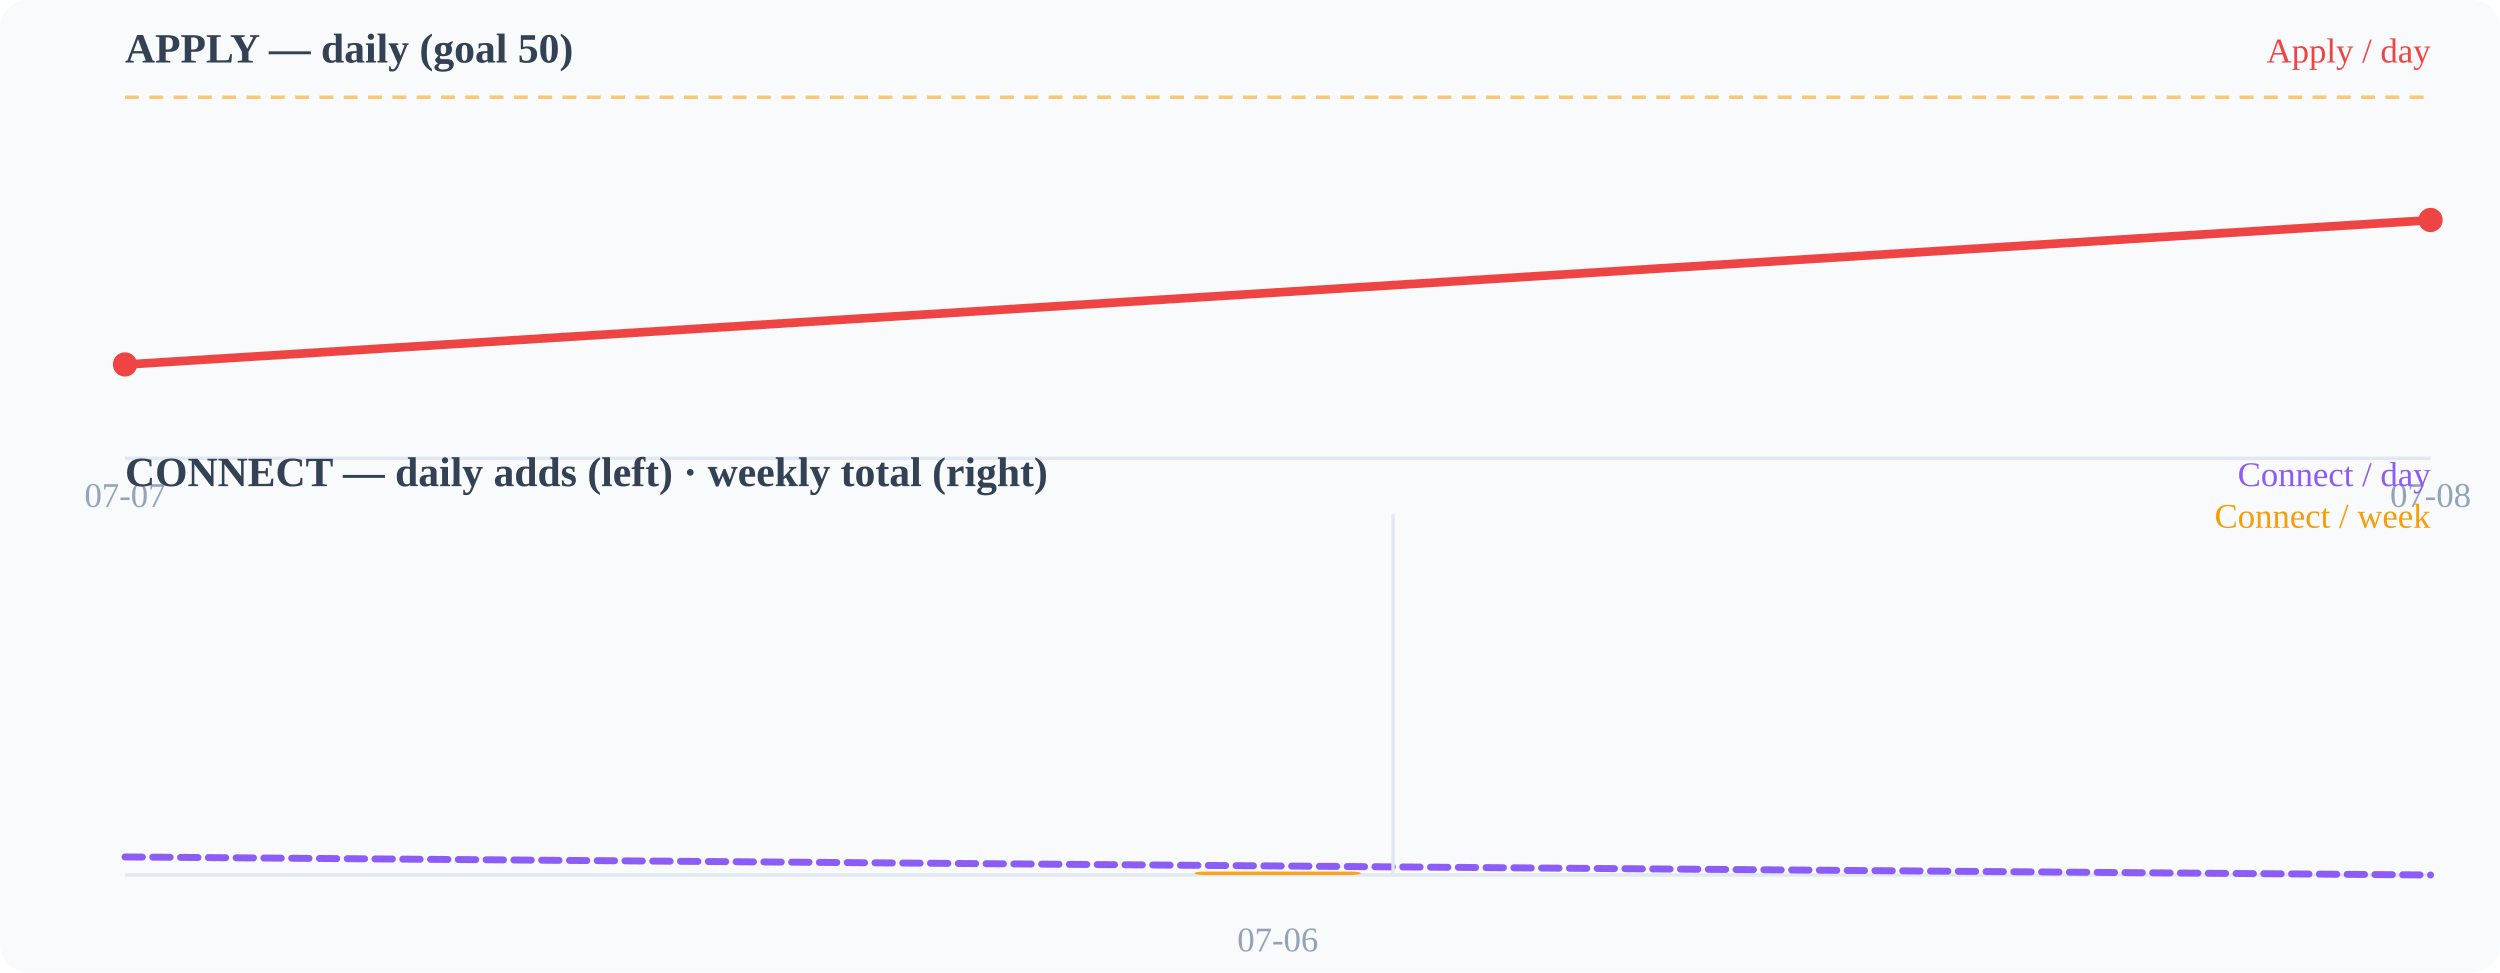
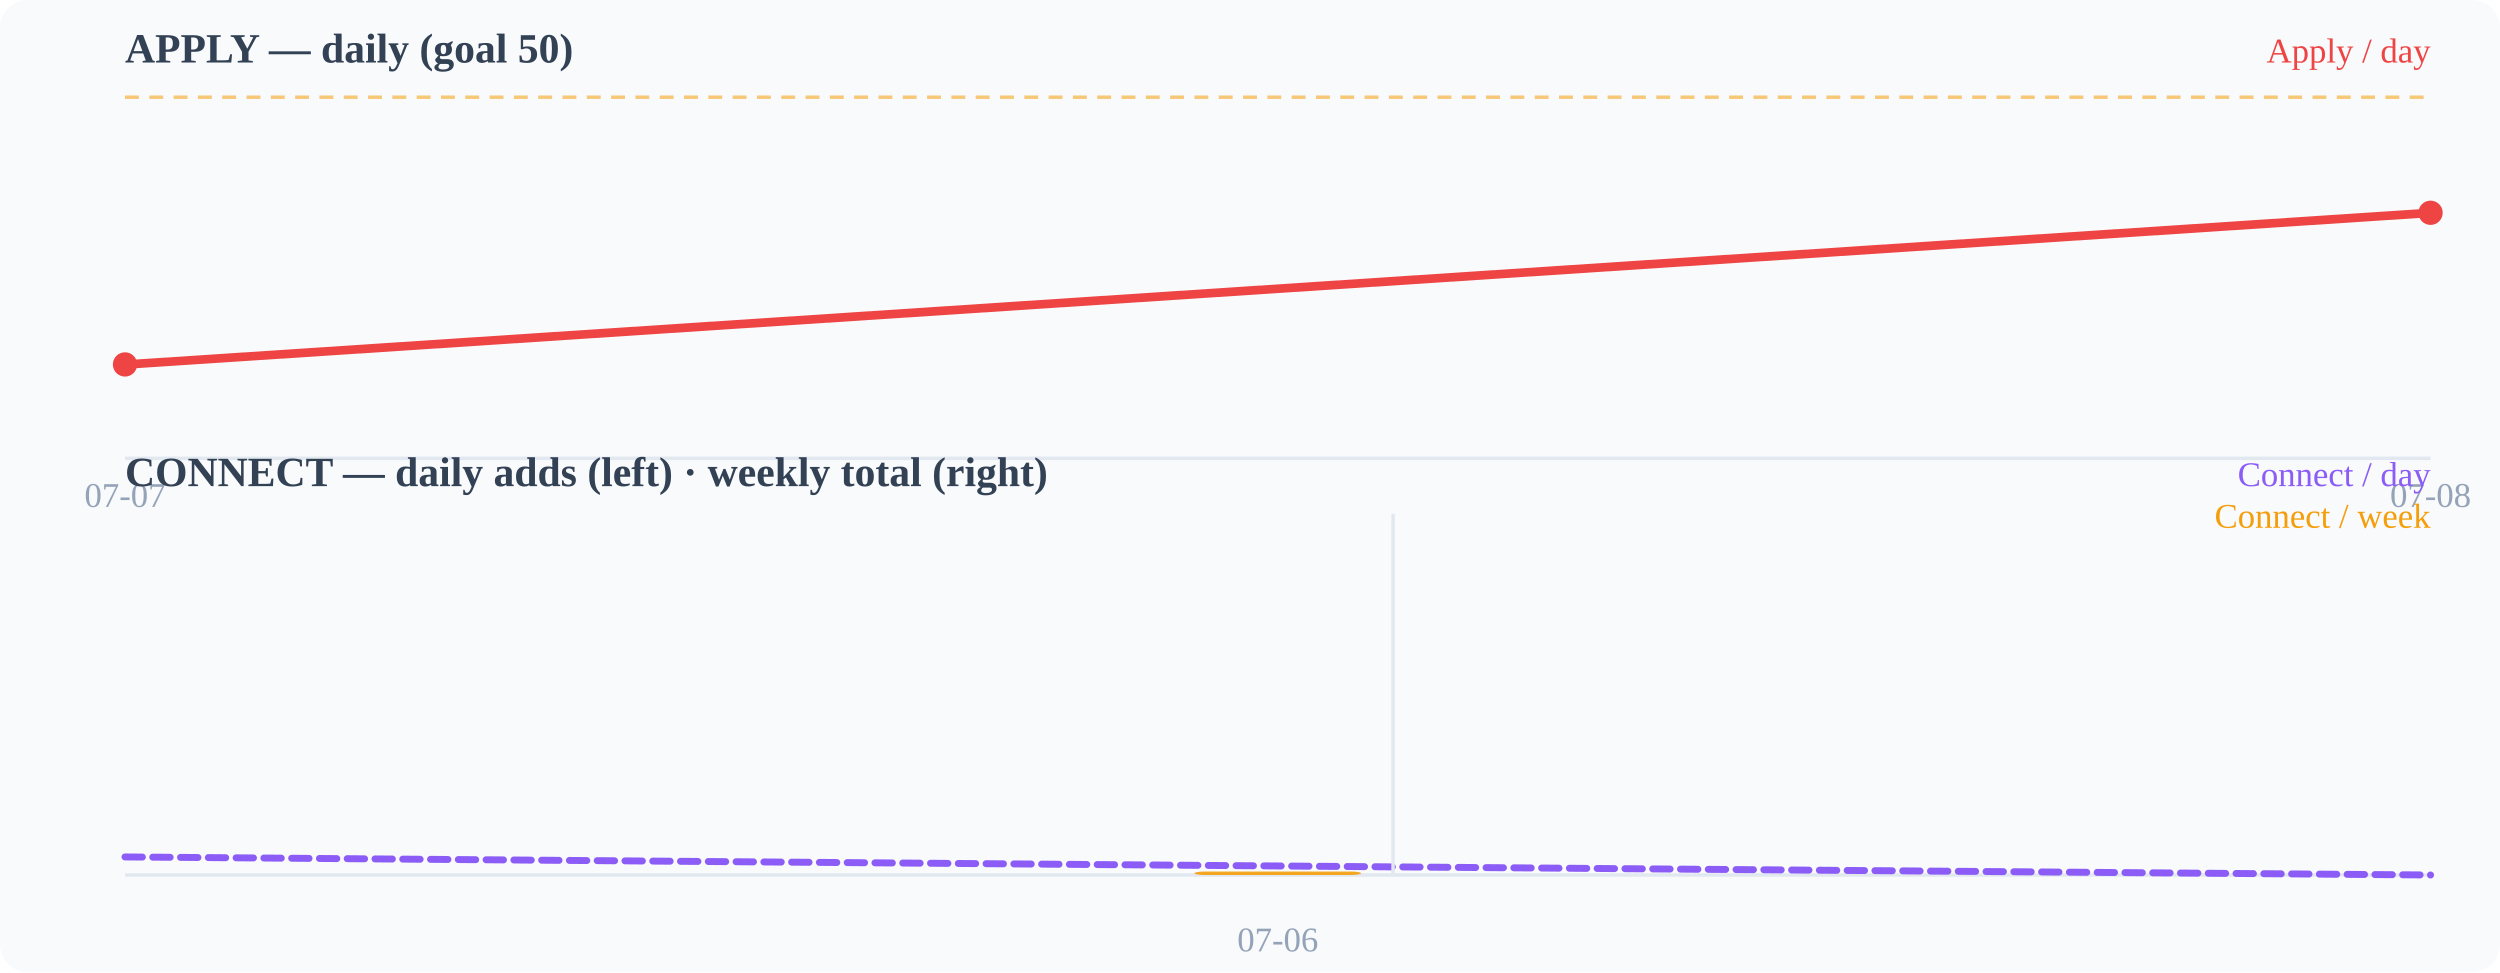
<svg xmlns="http://www.w3.org/2000/svg" width="720" height="280" viewBox="0 0 720 280">
  <rect width="720" height="280" fill="#f8fafc" rx="8" />
  <text x="36" y="18" font-size="12" font-weight="600" fill="#334155">APPLY — daily (goal 50)</text>
  <line x1="36" y1="132" x2="700" y2="132" stroke="#e2e8f0" stroke-width="1" />
  <line x1="36" y1="28.0" x2="700" y2="28.0" stroke="#f59e0b" stroke-width="1" stroke-dasharray="4 3" opacity="0.55" />
-   <polyline points="36.0,105.0 700.0,63.4" fill="none" stroke="#ef4444" stroke-width="2.5" stroke-linecap="round" stroke-linejoin="round" />
+   <polyline points="36.0,105.0 700.0,61.3" fill="none" stroke="#ef4444" stroke-width="2.5" stroke-linecap="round" stroke-linejoin="round" />
  <circle cx="36" cy="104.96" r="3.5" fill="#ef4444" />
-   <circle cx="700" cy="63.36" r="3.5" fill="#ef4444" />
+   <circle cx="700" cy="61.28" r="3.5" fill="#ef4444" />
  <text x="36" y="146" font-size="10" fill="#94a3b8" text-anchor="middle">07-07</text>
  <text x="700" y="146" font-size="10" fill="#94a3b8" text-anchor="middle">07-08</text>
  <text x="36" y="140" font-size="12" font-weight="600" fill="#334155">CONNECT — daily adds (left) · weekly total (right)</text>
  <line x1="36" y1="252" x2="700" y2="252" stroke="#e2e8f0" stroke-width="1" />
  <polyline points="36.0,246.8 700.0,252.0" fill="none" stroke="#8b5cf6" stroke-width="2" stroke-linecap="round" stroke-linejoin="round" stroke-dasharray="5 3" />
  <rect x="344.0" y="251.0" width="48" height="1.0" rx="3" fill="#f59e0b" opacity="0.9" />
  <line x1="401.2" y1="148" x2="401.2" y2="252" stroke="#e2e8f0" stroke-width="1" />
  <text x="368" y="274" font-size="10" fill="#94a3b8" text-anchor="middle">07-06</text>
  <text x="700" y="18" font-size="10" fill="#ef4444" text-anchor="end">Apply / day</text>
  <text x="700" y="140" font-size="10" fill="#8b5cf6" text-anchor="end">Connect / day</text>
  <text x="700" y="152" font-size="10" fill="#f59e0b" text-anchor="end">Connect / week</text>
</svg>
